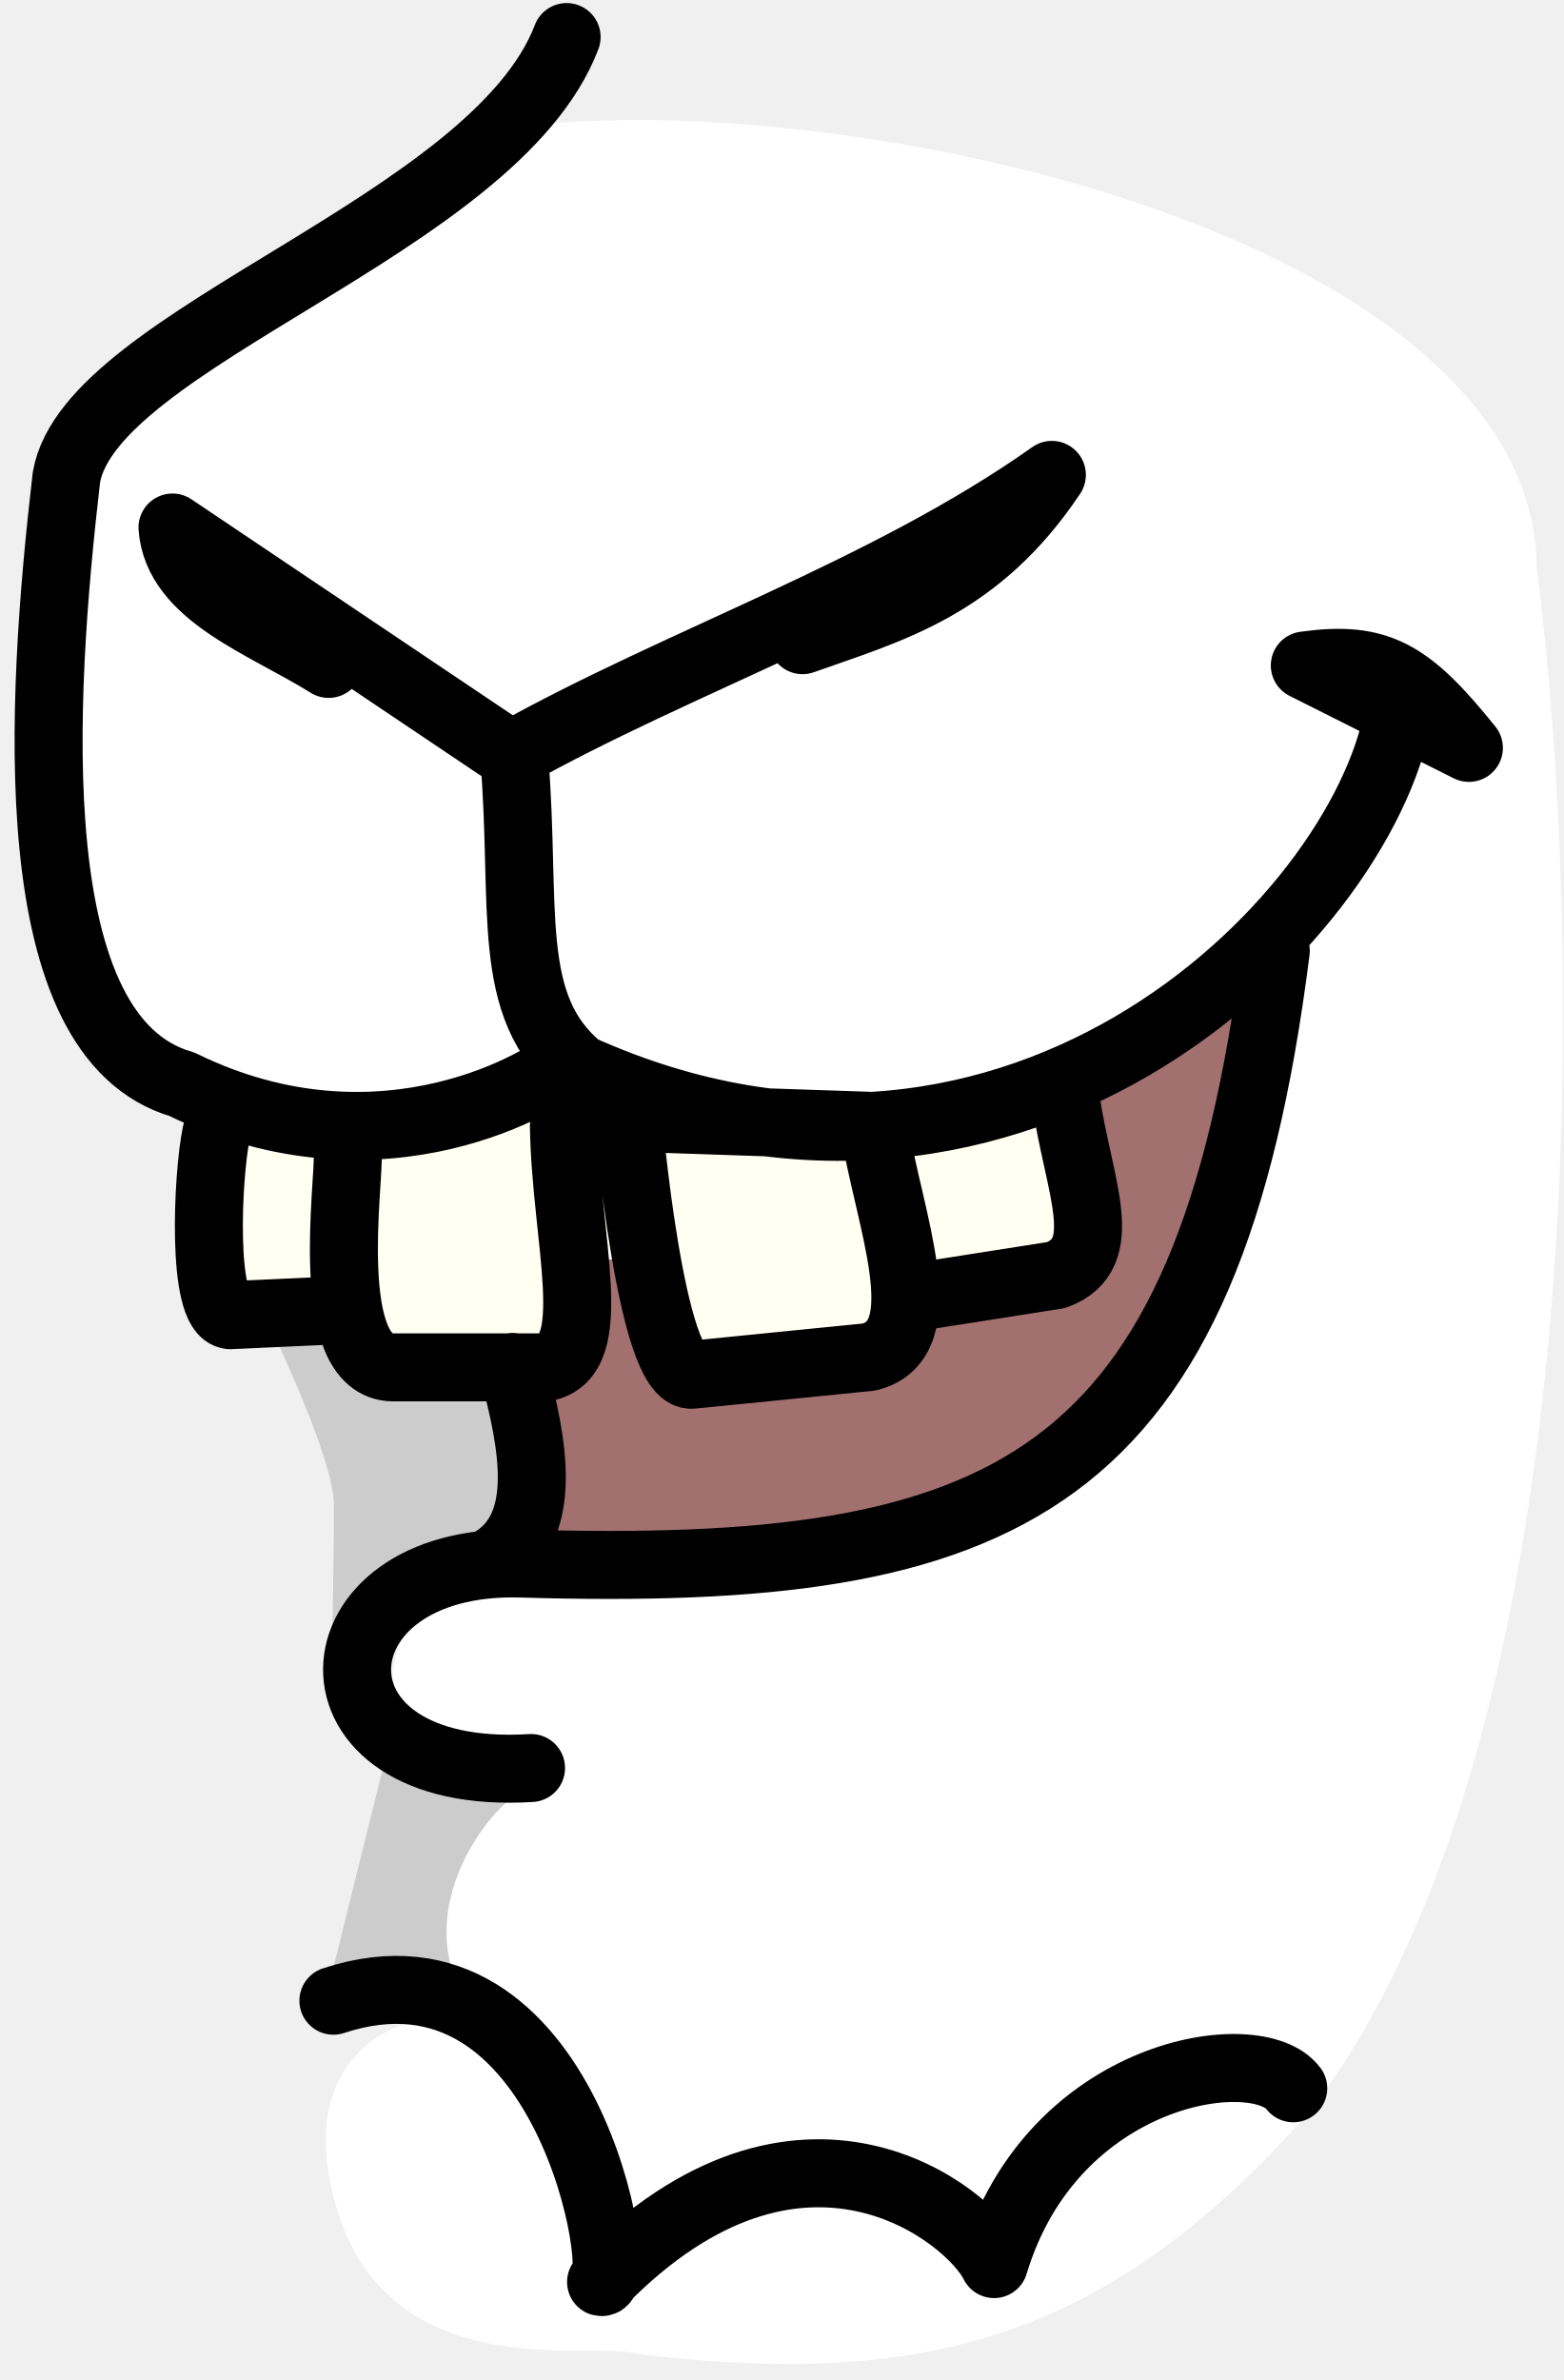
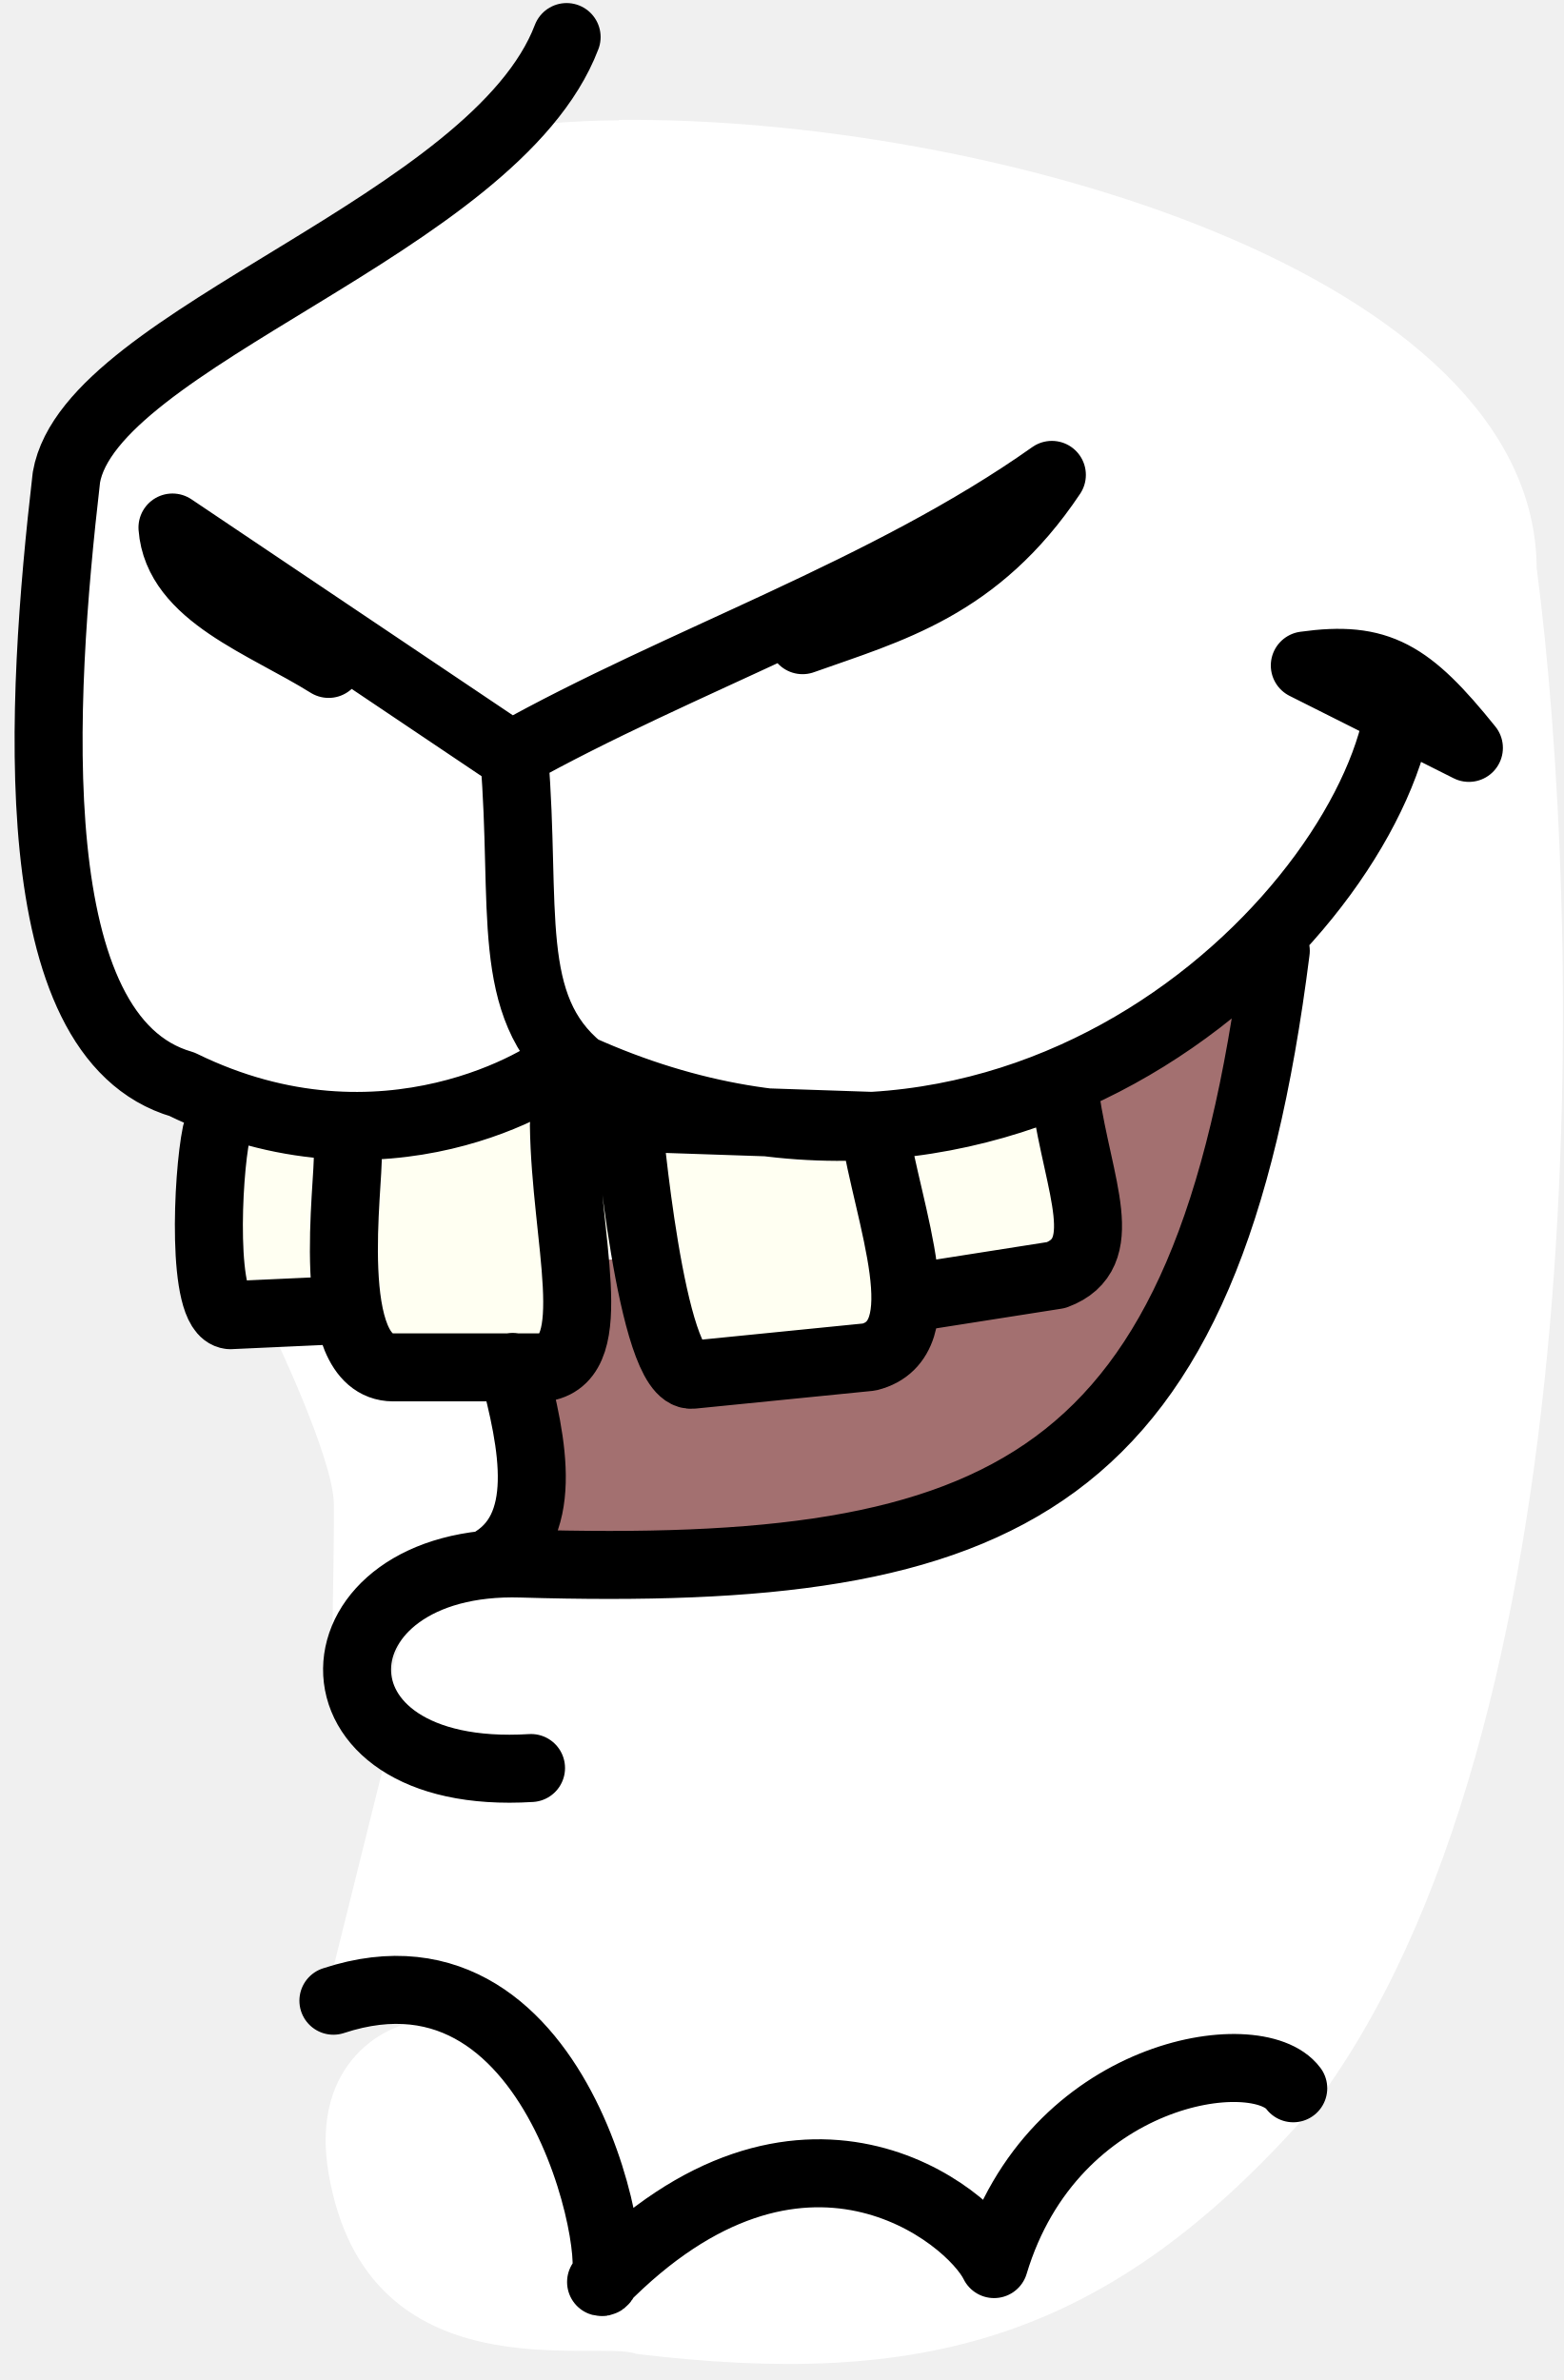
<svg xmlns="http://www.w3.org/2000/svg" width="69" height="105" viewBox="0 0 69 105" fill="none">
  <g id="Mouth4">
    <g id="layer1">
      <g id="g300826">
        <path id="abColor_3" d="M27.31 5.31C26.22 5.31 25.17 5.37 24.16 5.449C20.04 5.765 8.29 14.45 6.24 17.582C-0.44 27.828 2.24 27.462 1.66 30.634C4.24 37.985 -1 47.49 15.16 49.279C15.16 49.536 15.16 49.812 15.1 50.099C13.116 50.249 11.12 50.153 9.16 49.812C8.89 50.405 8.75 57.717 10.16 58.072C12.041 58.335 13.939 58.471 15.84 58.477C16.058 58.982 16.402 59.424 16.84 59.762C18.13 63.26 20.12 66.451 22.67 68.002C20.85 67.478 11.59 76.065 22.67 78.278C16.77 80.847 17.24 85.076 19.51 89.146C19.3 89.146 19.09 89.146 18.86 89.146C17.12 89.146 13.65 90.955 14.5 95.895C16.19 105.775 26.33 103.177 28.08 103.849C40.67 105.36 48.84 103.305 57.8 93.138C70.67 76.341 69.8 40.357 67.8 25.052C67.72 12.069 43.63 5.133 27.31 5.291V5.31Z" fill="white" />
        <path id="path434979" d="M24 69.218C24 69.218 37.82 70.591 43.78 66.491C49.74 62.39 54.11 56.61 54.84 50.03C55.57 43.449 54.38 44.902 54.38 44.902L48.16 48.222C48.04 48.222 48.67 55.306 47.86 56.008C45.1 58.408 41.5 57.905 41.06 58.043C39.4 58.576 32.51 61.224 31.13 60.938C26.13 59.891 32.45 55.247 26.85 55.573L24.36 61.699C21.77 63.072 23.58 66.451 24 69.218Z" fill="#A37070" />
-         <path id="path445115" d="M12 58.704C12 58.704 14.71 64.316 14.73 66.352C14.75 68.387 14.62 73.782 14.65 73.347C14.65 72.675 20.9 68.407 22.38 68.407C22.82 67.695 22.65 62.617 22.46 60.739L12 58.704ZM16.93 77.872L14.52 87.565C14.52 87.565 20.83 89.403 20.07 87.308C18.44 82.882 22.72 78.732 23.07 79.147L16.93 77.872Z" fill="#CCCCCC" />
+         <path id="abColor_3" d="M12 58.704C12 58.704 14.71 64.316 14.73 66.352C14.75 68.387 14.62 73.782 14.65 73.347C14.65 72.675 20.9 68.407 22.38 68.407C22.82 67.695 22.65 62.617 22.46 60.739L12 58.704ZM16.93 77.872L14.52 87.565C14.52 87.565 20.83 89.403 20.07 87.308C18.44 82.882 22.72 78.732 23.07 79.147L16.93 77.872Z" fill="white" />
        <path id="path13904-3" d="M9.85 50.583L10.19 57.499L15.76 59.387C21.6 62.104 25.08 59.08 26.96 54.911C27.96 64.297 41.07 59.337 46.76 55.474L46.87 48.953C34.31 52.322 31.87 49.941 25.16 48.133C22.23 49.803 12.56 50.682 9.85 50.623V50.583Z" fill="#FFFFF2" />
        <path id="abColor_4" d="M14.71 88.267C25.1 84.838 27.65 100.983 26.52 100.677C35.33 91.666 42.8 97.713 43.86 99.886C46.44 91.31 55.48 90.006 57.06 92.13M21.55 68.97C24.29 67.498 23.55 63.763 22.62 60.305M56.29 41.947C53.29 65.66 44.45 69.612 23.02 68.98C13.57 68.684 12.96 78.653 23.43 78.001M22.69 33.42C23.24 40.06 22.23 44.398 25.59 47.144C45.14 55.938 60.59 40.07 61.77 31.029M14.5 29.29C11.67 27.522 7.83 26.237 7.61 23.273L22.55 33.312C29.94 29.162 39.17 26.079 46.41 20.951C43.11 25.891 39.24 26.879 35.41 28.243M25 1.635C21.84 9.934 4 14.884 2.93 21.06C1.78 31 0.86 45.761 8.03 47.836C16.95 52.203 24.29 47.5 24.9 46.848M14.5 57.825L10.15 58.023C8.88 57.884 9.15 51.887 9.54 50.01M41.06 57.124L46.6 56.254C49.12 55.316 47.6 52.401 47.01 48.439M15.34 50.909C15.43 52.075 14.19 60.305 17.34 60.325H24.04C26.6 59.87 24.95 54.654 24.88 49.654M57.57 29.359C60.83 28.905 62.17 29.715 64.81 32.995L57.57 29.359ZM27.71 49.308C27.71 49.308 28.71 60.829 30.54 60.651L38.35 59.87C41.45 59.09 39.19 53.715 38.56 49.674L27.71 49.308Z" stroke="black" stroke-width="3" stroke-linecap="round" stroke-linejoin="round" />
      </g>
    </g>
  </g>
</svg>
